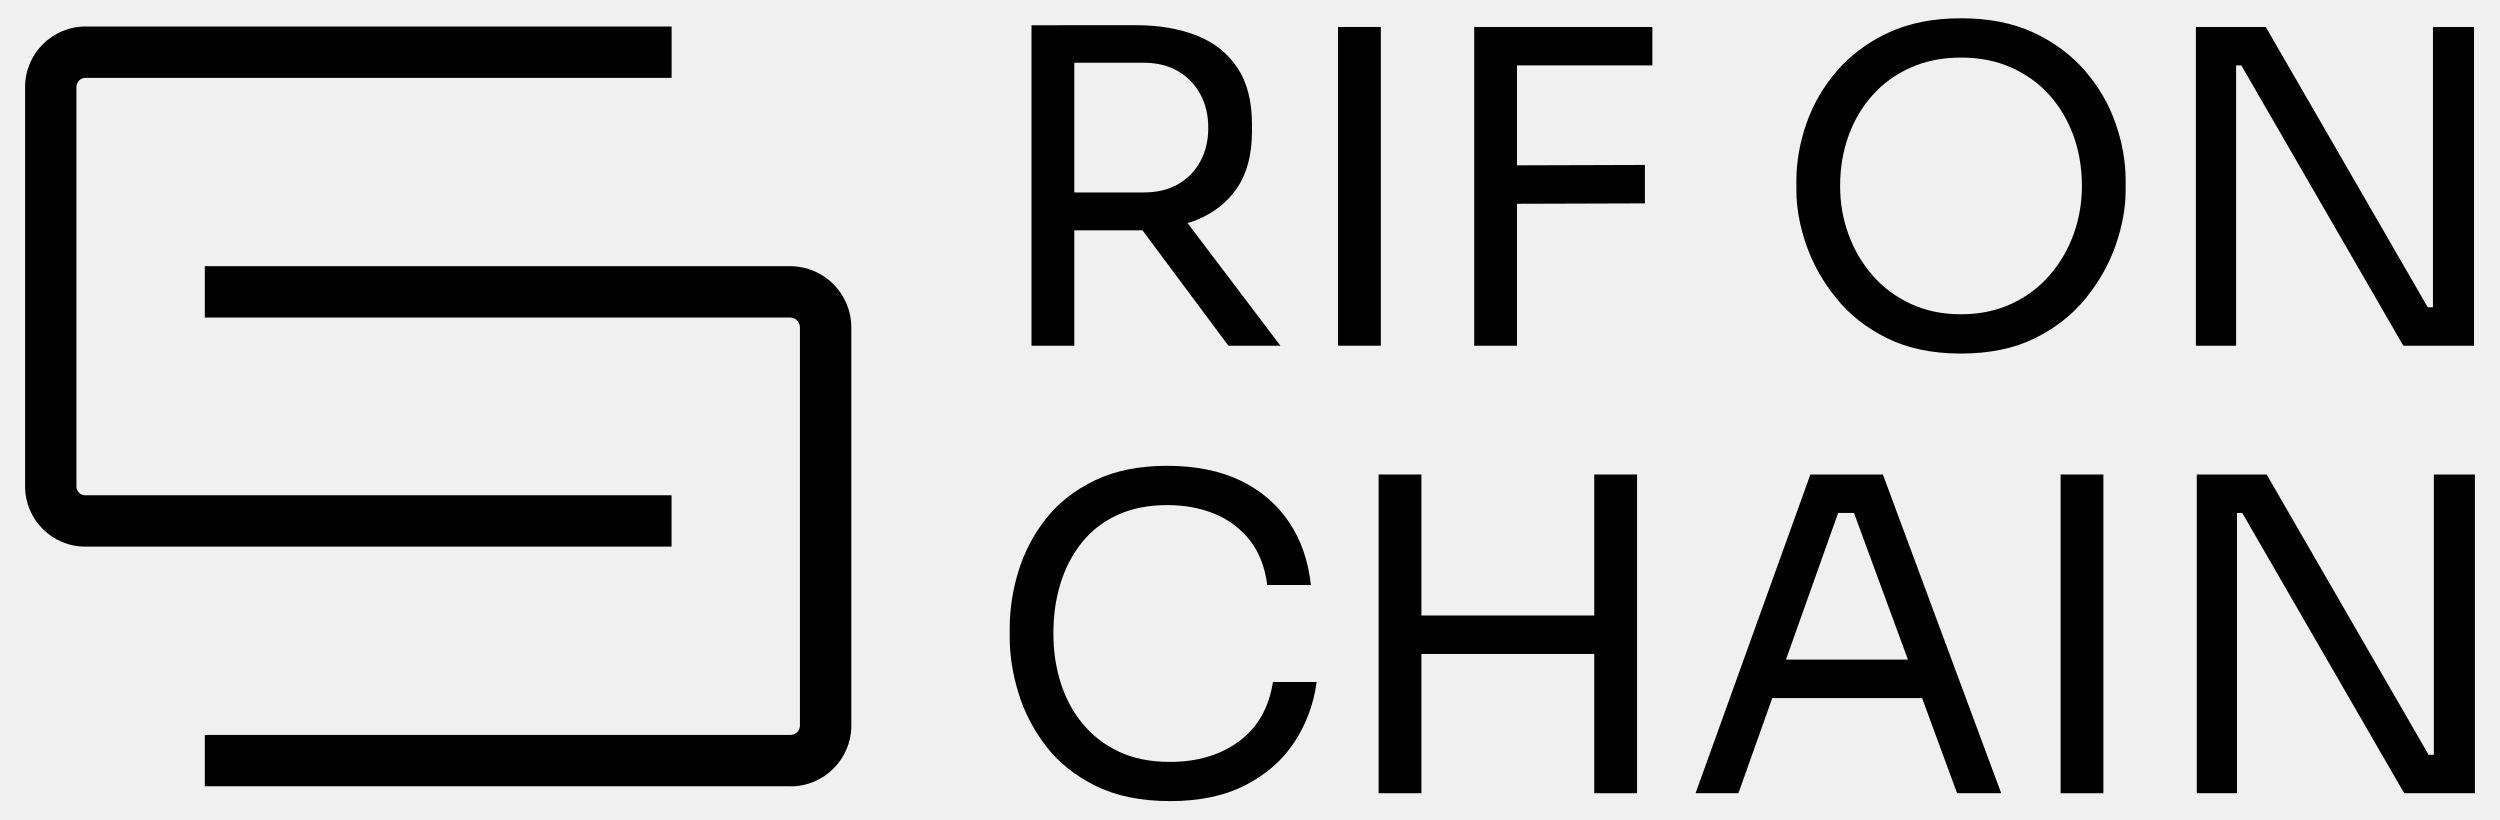
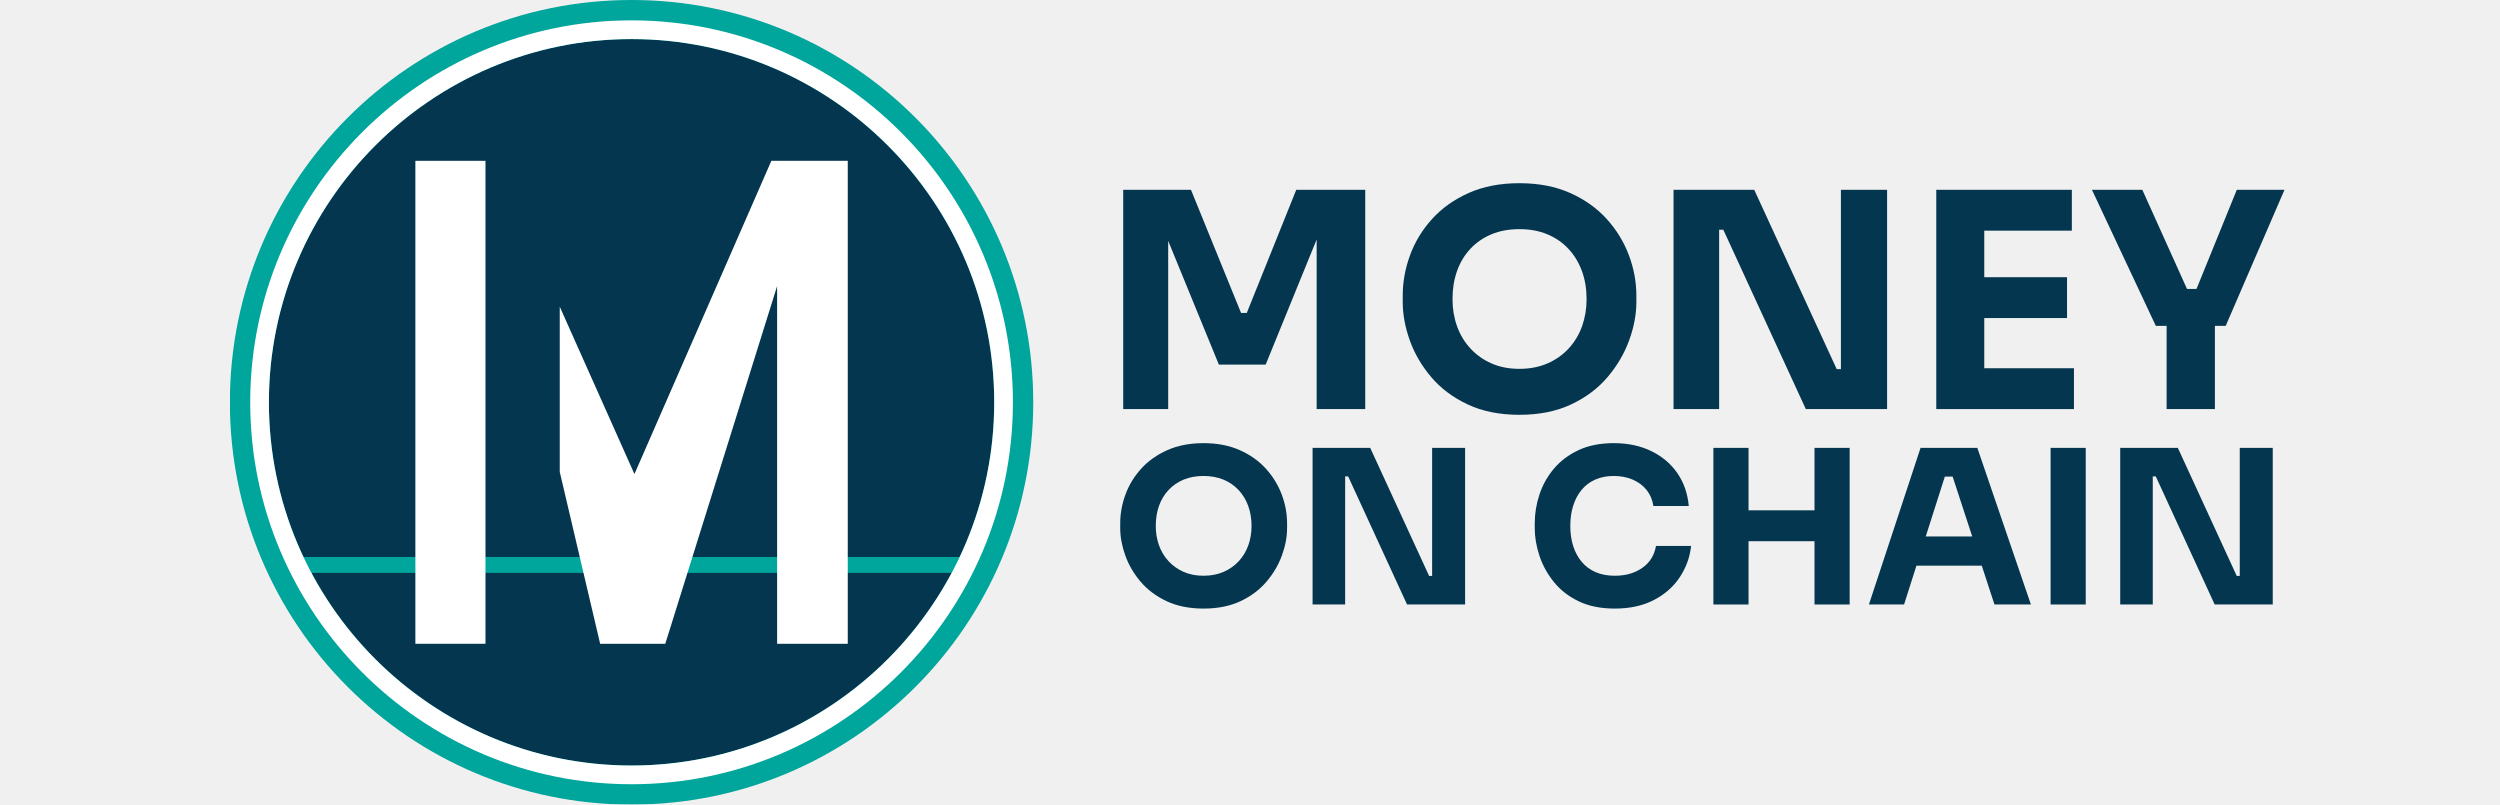
- <svg xmlns="http://www.w3.org/2000/svg" id="Layer_1" viewBox="0 0 477.29 156.43">
+ <svg xmlns="http://www.w3.org/2000/svg" xmlns:xlink="http://www.w3.org/1999/xlink" width="174" height="56" viewBox="0 0 174 56">
  <defs>
-     <style>.cls-1{fill:#000;stroke-width:0px;}</style>
+     <polygon id="a" points="0 56 143 56 143 0 0 0" />
  </defs>
-   <path class="cls-1" d="m196.93,66V4.82h8.17v61.18h-8.17Zm5.08-22.01v-7.25h16.34c2.55,0,4.75-.53,6.58-1.58,1.83-1.06,3.25-2.51,4.25-4.38,1-1.86,1.5-3.99,1.5-6.38s-.5-4.51-1.5-6.38c-1-1.86-2.42-3.33-4.25-4.42-1.84-1.08-4.03-1.62-6.58-1.62h-16.34v-7.17h14.84c4.45,0,8.34.67,11.67,2,3.34,1.33,5.92,3.39,7.75,6.17,1.83,2.78,2.75,6.36,2.75,10.75v1.33c0,4.39-.93,7.98-2.79,10.75-1.86,2.78-4.45,4.83-7.75,6.17-3.31,1.33-7.18,2-11.63,2h-14.84Zm32.51,22.01l-20.17-27.09h9.59l20.51,27.09h-9.92Z" />
-   <path class="cls-1" d="m255.45,66V5.15h8.17v60.85h-8.17Z" />
-   <path class="cls-1" d="m281.45,66V5.15h8.17v60.85h-8.17Zm6.5-53.51v-7.34h27.51v7.34h-27.51Zm0,26.42v-7.34l26.09-.08v7.34l-26.09.08Z" />
-   <path class="cls-1" d="m374.39,67.5c-5.45,0-10.14-.97-14.09-2.92-3.95-1.94-7.2-4.5-9.75-7.67-2.56-3.17-4.46-6.56-5.71-10.17-1.25-3.61-1.88-7.09-1.88-10.42v-1.83c0-3.61.64-7.25,1.92-10.92,1.28-3.67,3.22-7.02,5.83-10.04,2.61-3.03,5.88-5.46,9.8-7.29,3.92-1.83,8.54-2.75,13.88-2.75s9.96.92,13.88,2.75c3.92,1.83,7.18,4.26,9.8,7.29,2.61,3.03,4.56,6.38,5.83,10.04,1.28,3.67,1.92,7.31,1.92,10.92v1.83c0,3.33-.63,6.81-1.88,10.42-1.25,3.61-3.15,7-5.71,10.17-2.56,3.17-5.81,5.72-9.75,7.67-3.94,1.94-8.64,2.92-14.09,2.92Zm0-7.5c3.56,0,6.76-.67,9.63-2s5.29-3.15,7.29-5.46,3.53-4.92,4.58-7.84c1.06-2.92,1.58-5.99,1.58-9.21,0-3.39-.53-6.56-1.58-9.5-1.06-2.94-2.58-5.54-4.58-7.79s-4.43-4.01-7.29-5.29c-2.86-1.28-6.07-1.92-9.63-1.92s-6.77.64-9.63,1.92c-2.86,1.28-5.29,3.04-7.29,5.29s-3.53,4.85-4.58,7.79c-1.06,2.95-1.58,6.11-1.58,9.5s.53,6.29,1.58,9.21c1.05,2.92,2.58,5.53,4.58,7.84s4.43,4.13,7.29,5.46c2.86,1.33,6.07,2,9.63,2Z" />
-   <path class="cls-1" d="m419.23,66V5.15h13.34l30.92,53.51h2.67l-1.67,1.5V5.15h7.84v60.85h-13.5l-30.92-53.51h-2.67l1.67-1.5v55.01h-7.67Z" />
-   <path class="cls-1" d="m223.36,152.94c-5.56,0-10.3-.97-14.21-2.92-3.92-1.94-7.07-4.47-9.46-7.59-2.39-3.11-4.14-6.49-5.25-10.13-1.11-3.64-1.67-7.15-1.67-10.54v-1.83c0-3.67.57-7.34,1.71-11,1.14-3.67,2.9-7,5.29-10,2.39-3,5.5-5.42,9.33-7.25,3.84-1.83,8.42-2.75,13.75-2.75s10.11.95,14,2.83c3.89,1.89,6.97,4.53,9.25,7.92,2.28,3.39,3.67,7.39,4.17,12h-8.33c-.45-3.44-1.56-6.29-3.34-8.54-1.78-2.25-4.01-3.93-6.71-5.04-2.7-1.11-5.71-1.67-9.04-1.67-3.61,0-6.78.63-9.5,1.88s-4.99,3-6.79,5.25c-1.81,2.25-3.17,4.85-4.08,7.79-.92,2.95-1.37,6.14-1.37,9.59s.46,6.39,1.37,9.34c.92,2.95,2.3,5.56,4.17,7.84,1.86,2.28,4.18,4.07,6.96,5.38,2.78,1.31,6.03,1.96,9.75,1.96,5.22,0,9.61-1.3,13.17-3.92,3.56-2.61,5.72-6.39,6.5-11.34h8.34c-.56,4.17-1.96,7.98-4.21,11.42-2.25,3.45-5.36,6.2-9.33,8.25-3.97,2.05-8.8,3.08-14.46,3.08Z" />
-   <path class="cls-1" d="m263.2,151.44v-60.85h8.17v60.85h-8.17Zm6.5-26.59v-7.34h36.34v7.34h-36.34Zm34.67,26.59v-60.85h8.17v60.85h-8.17Z" />
-   <path class="cls-1" d="m323.71,151.44l21.92-60.85h13.84l22.59,60.85h-8.42l-20.42-55.51,4,2h-9.83l4.25-2-19.75,55.51h-8.17Zm13.09-18.17l2.75-7.34h26.26l2.75,7.34h-31.76Z" />
-   <path class="cls-1" d="m393.4,151.44v-60.85h8.17v60.85h-8.17Z" />
-   <path class="cls-1" d="m419.4,151.44v-60.85h13.34l30.92,53.51h2.67l-1.67,1.5v-55.01h7.84v60.85h-13.5l-30.92-53.51h-2.67l1.67-1.5v55.01h-7.67Z" />
-   <path class="cls-1" d="m128.22,104.36H16.28c-6.34,0-11.49-5.16-11.49-11.49V16.61c0-6.37,5.18-11.55,11.55-11.55h111.88v9.8H16.34c-.97,0-1.75.79-1.75,1.75v76.26c0,.93.76,1.69,1.69,1.69h111.93v9.8Z" />
-   <path class="cls-1" d="m150.93,150.11H39.1v-9.8h111.83c.99,0,1.79-.8,1.79-1.79V62.5c0-1.04-.85-1.88-1.88-1.88H39.1v-9.8h111.74c6.45,0,11.69,5.24,11.69,11.69v76.02c0,6.39-5.2,11.6-11.6,11.6Z" />
+   <g fill="none" fill-rule="evenodd">
+     <rect width="174" height="56" />
+     <g transform="translate(16)">
+       <polygon fill="#04364F" points="65.306 16.764 68.834 25.378 72.09 25.378 75.639 16.668 75.639 28.472 79.02 28.472 79.02 13.21 74.219 13.21 70.775 21.782 70.378 21.782 66.892 13.21 62.175 13.21 62.175 28.472 65.306 28.472" />
+       <path fill="#04364F" d="M91.701,25.295 C91.124,25.546 90.473,25.671 89.75,25.671 C89.026,25.671 88.379,25.546 87.809,25.295 C87.238,25.044 86.747,24.696 86.337,24.249 C85.926,23.803 85.617,23.287 85.408,22.702 C85.199,22.116 85.095,21.489 85.095,20.821 C85.095,20.11 85.199,19.458 85.408,18.866 C85.617,18.274 85.926,17.758 86.337,17.319 C86.747,16.879 87.238,16.542 87.809,16.305 C88.379,16.068 89.026,15.949 89.75,15.949 C90.473,15.949 91.12,16.068 91.691,16.305 C92.262,16.542 92.752,16.879 93.163,17.319 C93.573,17.758 93.886,18.274 94.102,18.866 C94.318,19.458 94.426,20.11 94.426,20.821 C94.426,21.489 94.321,22.116 94.113,22.702 C93.904,23.287 93.594,23.803 93.184,24.249 C92.773,24.696 92.279,25.044 91.701,25.295 M95.887,26.246 C96.555,25.459 97.056,24.604 97.39,23.685 C97.724,22.765 97.891,21.88 97.891,21.03 L97.891,20.57 C97.891,19.622 97.717,18.685 97.369,17.758 C97.021,16.831 96.506,15.991 95.824,15.238 C95.142,14.486 94.293,13.883 93.278,13.43 C92.262,12.977 91.086,12.75 89.75,12.75 C88.414,12.75 87.238,12.977 86.222,13.43 C85.206,13.883 84.357,14.486 83.676,15.238 C82.993,15.991 82.482,16.831 82.141,17.758 C81.8,18.685 81.63,19.622 81.63,20.57 L81.63,21.03 C81.63,21.88 81.793,22.765 82.12,23.685 C82.447,24.604 82.945,25.459 83.613,26.246 C84.281,27.033 85.126,27.667 86.149,28.148 C87.172,28.629 88.372,28.87 89.75,28.87 C91.127,28.87 92.328,28.629 93.35,28.148 C94.373,27.667 95.219,27.033 95.887,26.246" />
+       <polygon fill="#04364F" points="103.652 15.991 103.944 15.991 109.685 28.473 115.342 28.473 115.342 13.21 112.127 13.21 112.127 25.691 111.835 25.691 106.095 13.21 100.479 13.21 100.479 28.473 103.652 28.473" />
+       <polygon fill="#04364F" points="122.105 28.472 128.346 28.472 128.346 25.629 122.105 25.629 122.105 22.137 127.866 22.137 127.866 19.294 122.105 19.294 122.105 16.054 128.2 16.054 128.2 13.21 122.105 13.21 121.687 13.21 118.765 13.21 118.765 28.472 121.687 28.472" />
+       <polygon fill="#04364F" points="134.796 22.681 134.796 28.473 138.157 28.473 138.157 22.681 138.909 22.681 143 13.21 139.681 13.21 136.877 20.11 136.215 20.11 133.106 13.21 129.599 13.21 134.045 22.681" />
+       <path fill="#04364F" d="M70.883,37.952 C70.734,38.369 70.513,38.738 70.22,39.056 C69.926,39.375 69.573,39.624 69.161,39.803 C68.748,39.982 68.283,40.072 67.767,40.072 C67.25,40.072 66.788,39.982 66.38,39.803 C65.972,39.624 65.622,39.375 65.329,39.056 C65.035,38.738 64.815,38.369 64.665,37.952 C64.516,37.533 64.442,37.086 64.442,36.608 C64.442,36.1 64.516,35.634 64.665,35.211 C64.815,34.788 65.035,34.42 65.329,34.106 C65.622,33.792 65.972,33.551 66.38,33.382 C66.788,33.213 67.25,33.128 67.767,33.128 C68.283,33.128 68.746,33.213 69.153,33.382 C69.561,33.551 69.911,33.792 70.205,34.106 C70.498,34.42 70.721,34.788 70.875,35.211 C71.03,35.634 71.107,36.1 71.107,36.608 C71.107,37.086 71.032,37.533 70.883,37.952 M72.105,32.62 C71.619,32.082 71.012,31.652 70.286,31.329 C69.561,31.005 68.721,30.843 67.767,30.843 C66.813,30.843 65.972,31.005 65.247,31.329 C64.521,31.652 63.915,32.082 63.428,32.62 C62.94,33.158 62.575,33.758 62.332,34.42 C62.088,35.082 61.967,35.751 61.967,36.428 L61.967,36.757 C61.967,37.364 62.083,37.996 62.317,38.653 C62.55,39.31 62.906,39.92 63.383,40.482 C63.86,41.045 64.464,41.498 65.194,41.842 C65.925,42.185 66.783,42.357 67.767,42.357 C68.751,42.357 69.608,42.185 70.339,41.842 C71.069,41.498 71.673,41.045 72.15,40.482 C72.628,39.92 72.985,39.31 73.224,38.653 C73.463,37.996 73.581,37.364 73.581,36.757 L73.581,36.428 C73.581,35.751 73.457,35.082 73.209,34.42 C72.96,33.758 72.593,33.158 72.105,32.62" />
+       <polygon fill="#04364F" points="83.676 40.087 83.467 40.087 79.367 31.172 75.356 31.172 75.356 42.073 77.622 42.073 77.622 33.158 77.831 33.158 81.931 42.073 85.972 42.073 85.972 31.172 83.676 31.172" />
+       <path fill="#04364F" d="M98.31,39.519 C97.788,39.887 97.149,40.072 96.394,40.072 C95.897,40.072 95.455,39.99 95.067,39.826 C94.68,39.662 94.354,39.422 94.091,39.109 C93.827,38.795 93.628,38.427 93.494,38.003 C93.36,37.581 93.293,37.115 93.293,36.608 C93.293,36.09 93.36,35.62 93.494,35.196 C93.628,34.773 93.822,34.407 94.076,34.099 C94.329,33.79 94.645,33.551 95.022,33.382 C95.4,33.213 95.833,33.128 96.32,33.128 C96.807,33.128 97.246,33.213 97.639,33.382 C98.032,33.551 98.352,33.79 98.601,34.099 C98.849,34.407 99.008,34.781 99.078,35.219 L101.538,35.219 C101.459,34.343 101.193,33.579 100.741,32.926 C100.288,32.274 99.685,31.764 98.929,31.396 C98.173,31.028 97.304,30.843 96.32,30.843 C95.375,30.843 94.558,31.005 93.867,31.329 C93.176,31.653 92.604,32.083 92.152,32.62 C91.7,33.158 91.364,33.757 91.146,34.42 C90.927,35.082 90.818,35.751 90.818,36.429 L90.818,36.757 C90.818,37.374 90.925,38.009 91.138,38.661 C91.352,39.313 91.683,39.92 92.13,40.483 C92.577,41.046 93.153,41.498 93.859,41.842 C94.565,42.185 95.41,42.357 96.394,42.357 C97.438,42.357 98.34,42.16 99.1,41.767 C99.861,41.374 100.462,40.847 100.905,40.184 C101.347,39.522 101.613,38.793 101.702,37.996 L99.257,37.996 C99.147,38.644 98.832,39.151 98.31,39.519" />
+       <polygon fill="#04364F" points="110.29 35.518 105.698 35.518 105.698 31.172 103.252 31.172 103.252 42.073 105.698 42.073 105.698 37.668 110.29 37.668 110.29 42.073 112.736 42.073 112.736 31.172 110.29 31.172" />
+       <path fill="#04364F" d="M118.032,37.339 L119.36,33.173 L119.905,33.173 L121.267,37.339 L118.032,37.339 Z M117.671,31.172 L114.077,42.073 L116.523,42.073 L117.384,39.37 L121.931,39.37 L122.815,42.073 L125.35,42.073 L121.622,31.172 L117.671,31.172 Z" />
+       <mask id="b" fill="#fff">
+         <use xlink:href="#a" />
+       </mask>
+       <polygon fill="#04364F" points="126.721 42.073 129.167 42.073 129.167 31.172 126.721 31.172" mask="url(#b)" />
+       <polygon fill="#04364F" points="139.887 40.087 139.678 40.087 135.578 31.172 131.567 31.172 131.567 42.073 133.833 42.073 133.833 33.158 134.042 33.158 138.142 42.073 142.183 42.073 142.183 31.172 139.887 31.172" mask="url(#b)" />
+       <path fill="#00A59B" d="M55.914,28 C55.914,43.464 43.397,56 27.957,56 C12.517,56 0,43.464 0,28 C0,12.536 12.517,0 27.957,0 C43.397,0 55.914,12.536 55.914,28" mask="url(#b)" />
+       <path fill="#04364F" d="M27.957,2.72 C14.039,2.72 2.715,14.06 2.715,28 C2.715,41.94 14.039,53.28 27.957,53.28 C41.875,53.28 53.198,41.94 53.198,28 C53.198,14.06 41.875,2.72 27.957,2.72" mask="url(#b)" />
+       <polygon fill="#00A59B" points="3.845 39.872 53.198 39.872 53.198 38.767 3.845 38.767" mask="url(#b)" />
+       <path fill="#FFF" d="M2.065,28 C2.065,13.678 13.657,2.068 27.957,2.068 L27.957,2.068 C13.657,2.068 2.065,13.678 2.065,28 C2.065,42.322 13.657,53.932 27.957,53.932 L27.957,53.932 C13.657,53.932 2.065,42.322 2.065,28 M27.957,53.28 C14.039,53.28 2.715,41.94 2.715,28 C2.715,14.06 14.039,2.72 27.957,2.72 C41.875,2.72 53.198,14.06 53.198,28 C53.198,41.94 41.875,53.28 27.957,53.28 M27.957,1.417 C13.322,1.417 1.415,13.342 1.415,28 C1.415,42.658 13.322,54.583 27.957,54.583 C42.592,54.583 54.499,42.658 54.499,28 C54.499,13.342 42.592,1.417 27.957,1.417" mask="url(#b)" />
+       <polygon fill="#FFF" points="12.91 44.807 17.79 44.807 17.79 11.193 12.91 11.193" mask="url(#b)" />
+       <polygon fill="#FFF" points="37.687 11.193 28.157 32.994 22.959 21.347 22.959 32.846 25.77 44.807 30.304 44.807 38.087 19.913 38.087 44.807 43.004 44.807 43.004 11.193" mask="url(#b)" />
+     </g>
+   </g>
</svg>
